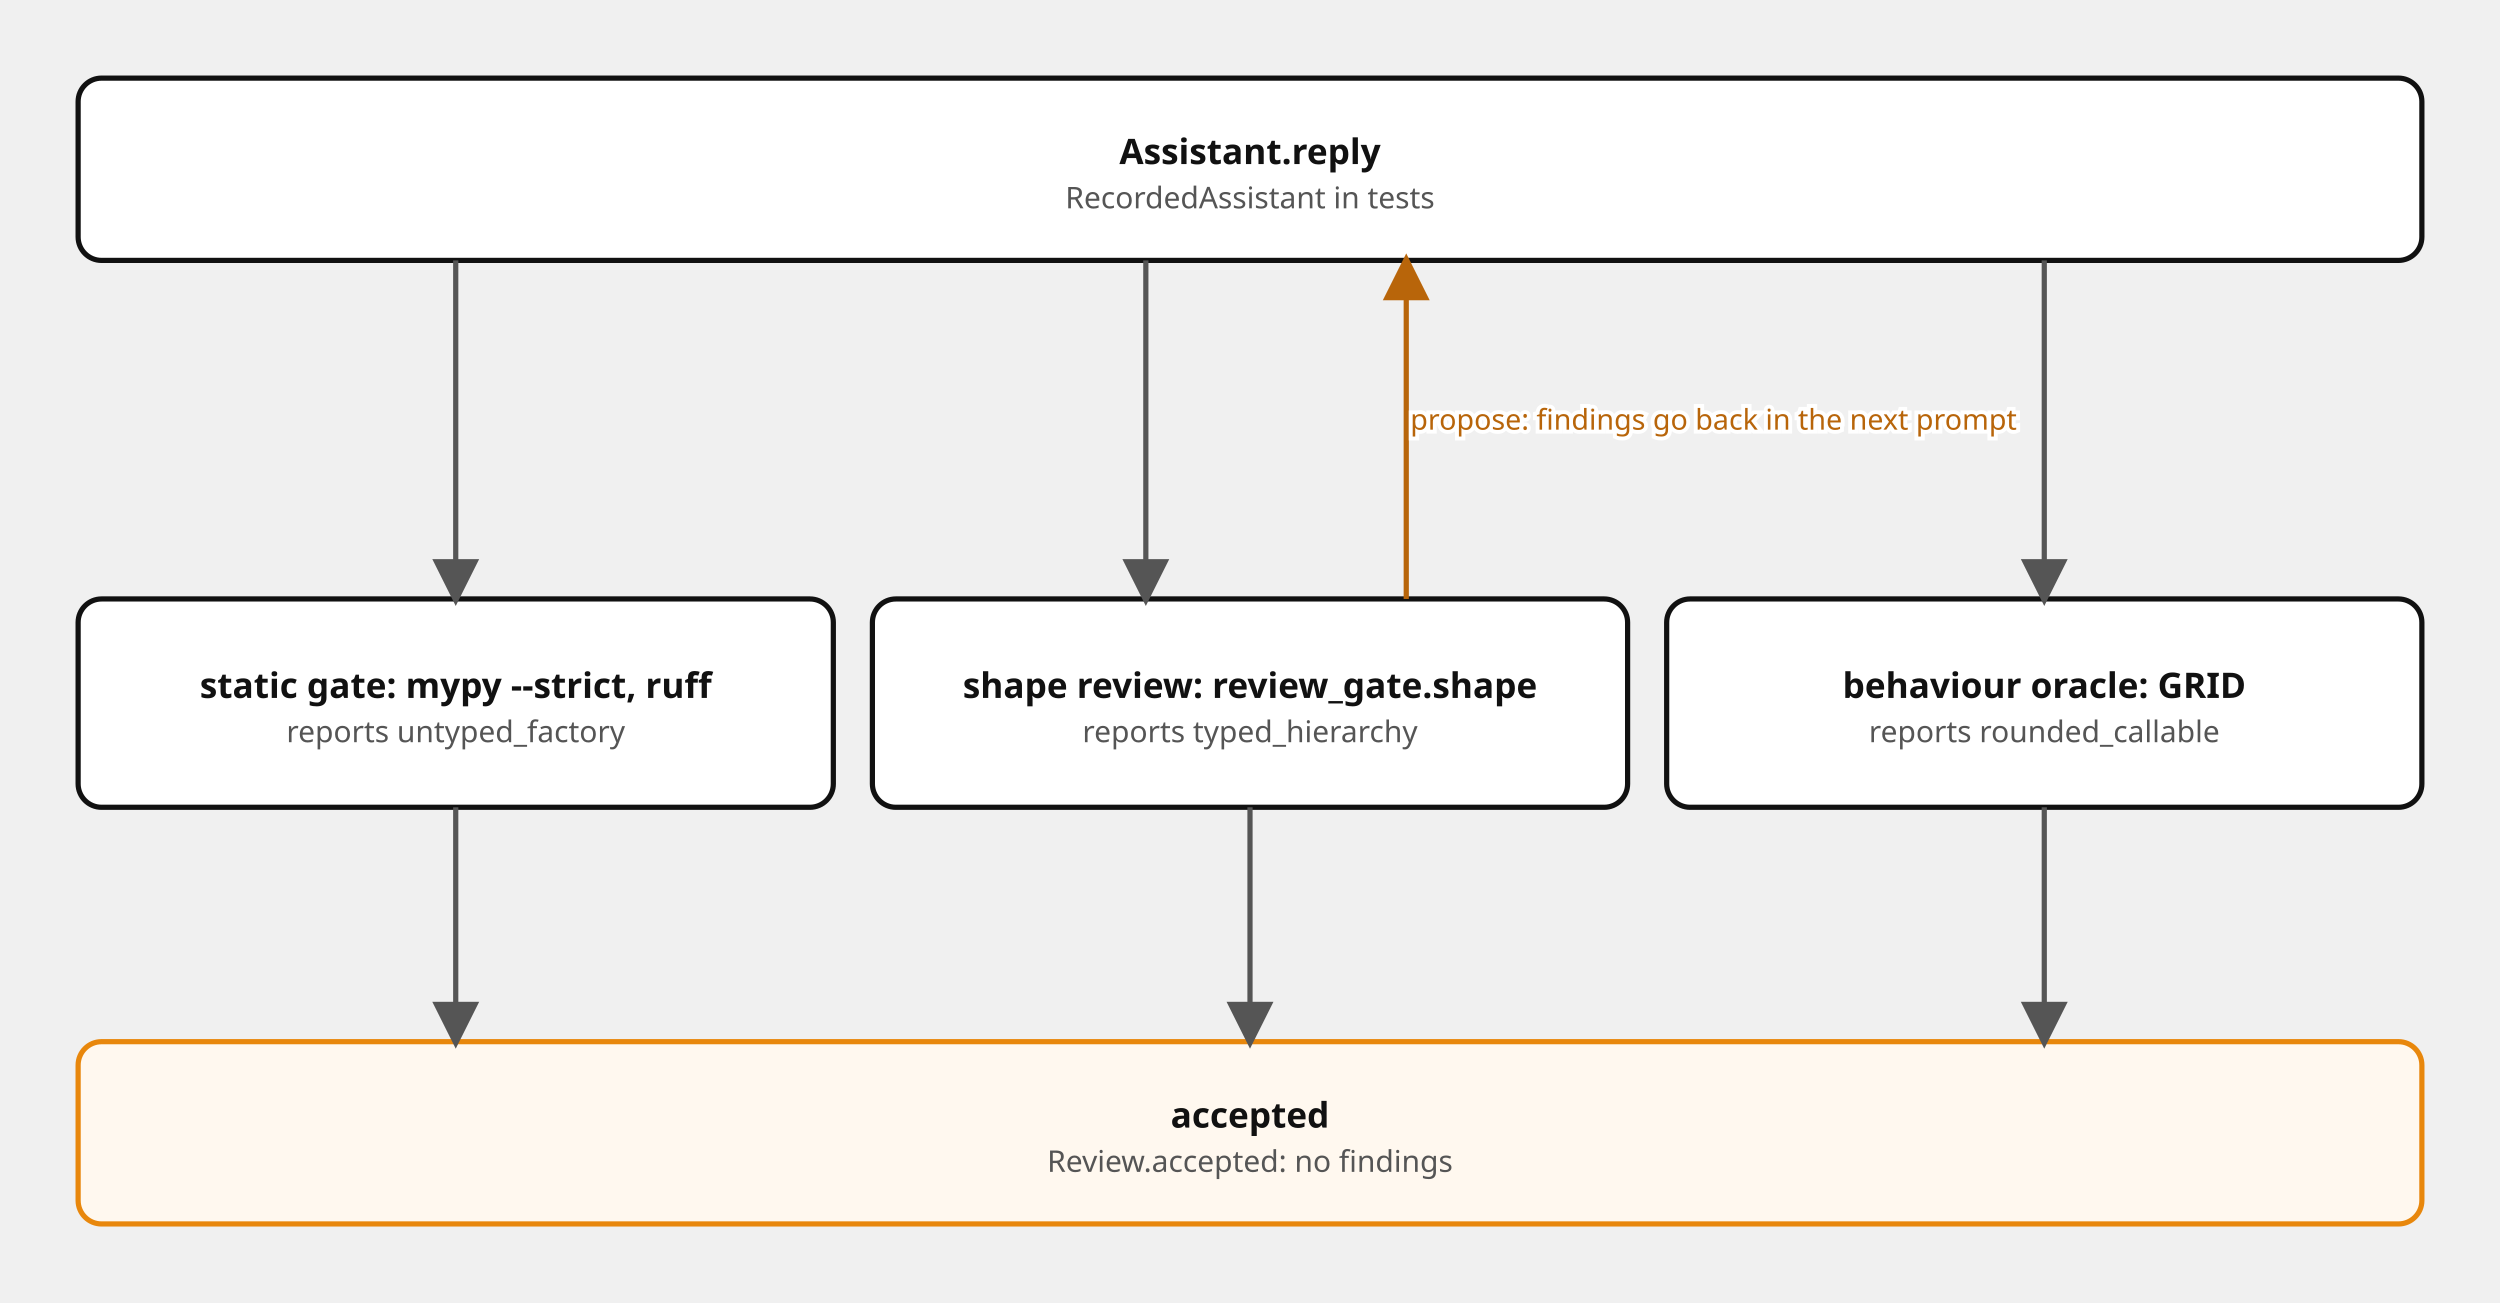
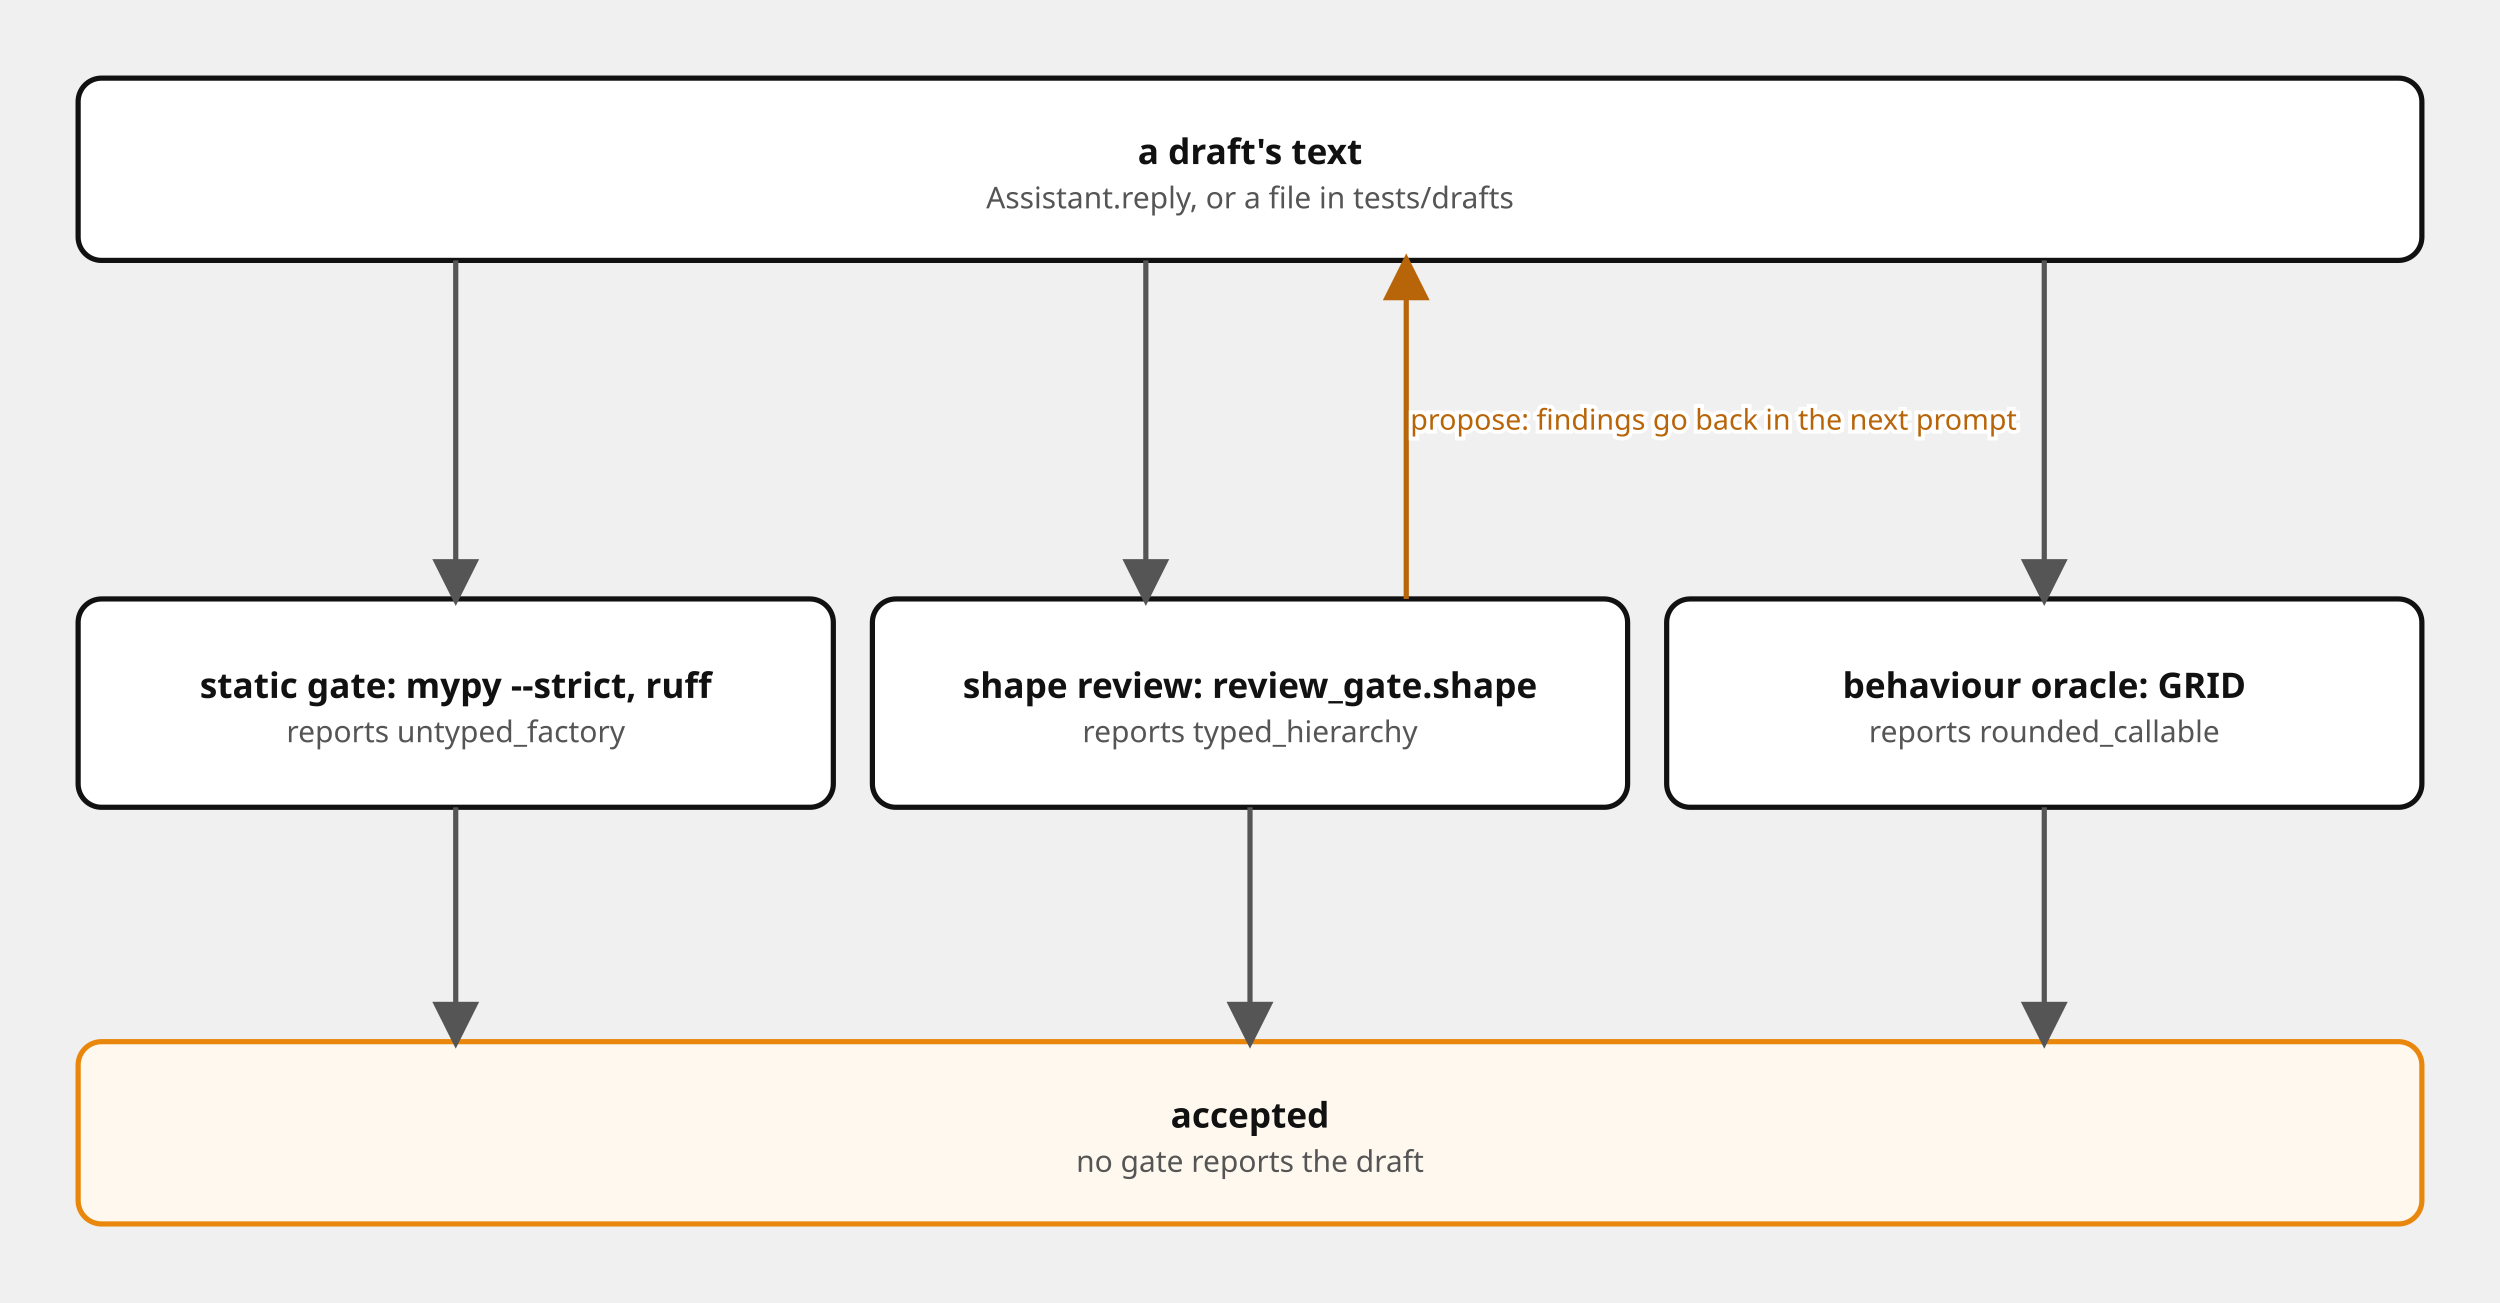
<svg xmlns="http://www.w3.org/2000/svg" viewBox="0 0 960 500" font-family="'Red Hat Text', system-ui, sans-serif" role="img">
  <defs>
    <marker id="a" viewBox="0 0 10 10" refX="8.5" refY="5" markerWidth="9" markerHeight="9" orient="auto-start-reverse">
      <path d="M0,0 L10,5 L0,10 z" fill="#555" />
    </marker>
    <marker id="am" viewBox="0 0 10 10" refX="8.5" refY="5" markerWidth="9" markerHeight="9" orient="auto-start-reverse">
      <path d="M0,0 L10,5 L0,10 z" fill="#b8650a" />
    </marker>
  </defs>
  <rect x="30" y="30" width="900" height="70" rx="9" fill="#ffffff" stroke="#111111" stroke-width="2" />
-   <text x="480.0" y="63.0" font-size="13.5" font-weight="700" fill="#111111" text-anchor="middle">Assistant.reply</text>
-   <text x="480.0" y="80.0" font-size="11.5" fill="#555555" text-anchor="middle">RecordedAssistant in tests</text>
+   <text x="480.0" y="63.0" font-size="13.5" font-weight="700" fill="#111111" text-anchor="middle">a draft's text</text>
+   <text x="480.0" y="80.0" font-size="11.5" fill="#555555" text-anchor="middle">Assistant.reply, or a file in tests/drafts</text>
  <rect x="30" y="230" width="290" height="80" rx="9" fill="#ffffff" stroke="#111111" stroke-width="2" />
  <text x="175.0" y="268.0" font-size="13.5" font-weight="700" fill="#111111" text-anchor="middle">static gate: mypy --strict, ruff</text>
  <text x="175.0" y="285.0" font-size="11.5" fill="#555555" text-anchor="middle">reports untyped_factory</text>
  <rect x="335" y="230" width="290" height="80" rx="9" fill="#ffffff" stroke="#111111" stroke-width="2" />
  <text x="480.0" y="268.0" font-size="13.5" font-weight="700" fill="#111111" text-anchor="middle">shape review: review_gate.shape</text>
  <text x="480.0" y="285.0" font-size="11.5" fill="#555555" text-anchor="middle">reports typed_hierarchy</text>
  <rect x="640" y="230" width="290" height="80" rx="9" fill="#ffffff" stroke="#111111" stroke-width="2" />
  <text x="785.0" y="268.0" font-size="13.5" font-weight="700" fill="#111111" text-anchor="middle">behaviour oracle: GRID</text>
  <text x="785.0" y="285.0" font-size="11.5" fill="#555555" text-anchor="middle">reports rounded_callable</text>
  <rect x="30" y="400" width="900" height="70" rx="9" fill="#fff8ef" stroke="#e8870c" stroke-width="2" />
  <text x="480.0" y="433.0" font-size="13.5" font-weight="700" fill="#111111" text-anchor="middle">accepted</text>
-   <text x="480.0" y="450.0" font-size="11.5" fill="#555555" text-anchor="middle">Review.accepted: no findings</text>
+   <text x="480.0" y="450.0" font-size="11.5" fill="#555555" text-anchor="middle">no gate reports the draft</text>
  <path d="M175,100 L175,230" fill="none" stroke="#555" stroke-width="2" marker-end="url(#a)" />
  <path d="M440,100 L440,230" fill="none" stroke="#555" stroke-width="2" marker-end="url(#a)" />
  <path d="M785,100 L785,230" fill="none" stroke="#555" stroke-width="2" marker-end="url(#a)" />
  <path d="M540,230 L540,100" fill="none" stroke="#b8650a" stroke-width="2" marker-end="url(#am)" />
  <text x="658.0" y="165.0" font-size="11" fill="#ffffff" stroke="#ffffff" stroke-width="3" paint-order="stroke" text-anchor="middle">propose: findings go back in the next prompt</text>
  <text x="658.0" y="165.0" font-size="11" fill="#b8650a" text-anchor="middle">propose: findings go back in the next prompt</text>
  <path d="M175,310 L175,400" fill="none" stroke="#555" stroke-width="2" marker-end="url(#a)" />
  <path d="M480,310 L480,400" fill="none" stroke="#555" stroke-width="2" marker-end="url(#a)" />
  <path d="M785,310 L785,400" fill="none" stroke="#555" stroke-width="2" marker-end="url(#a)" />
</svg>
